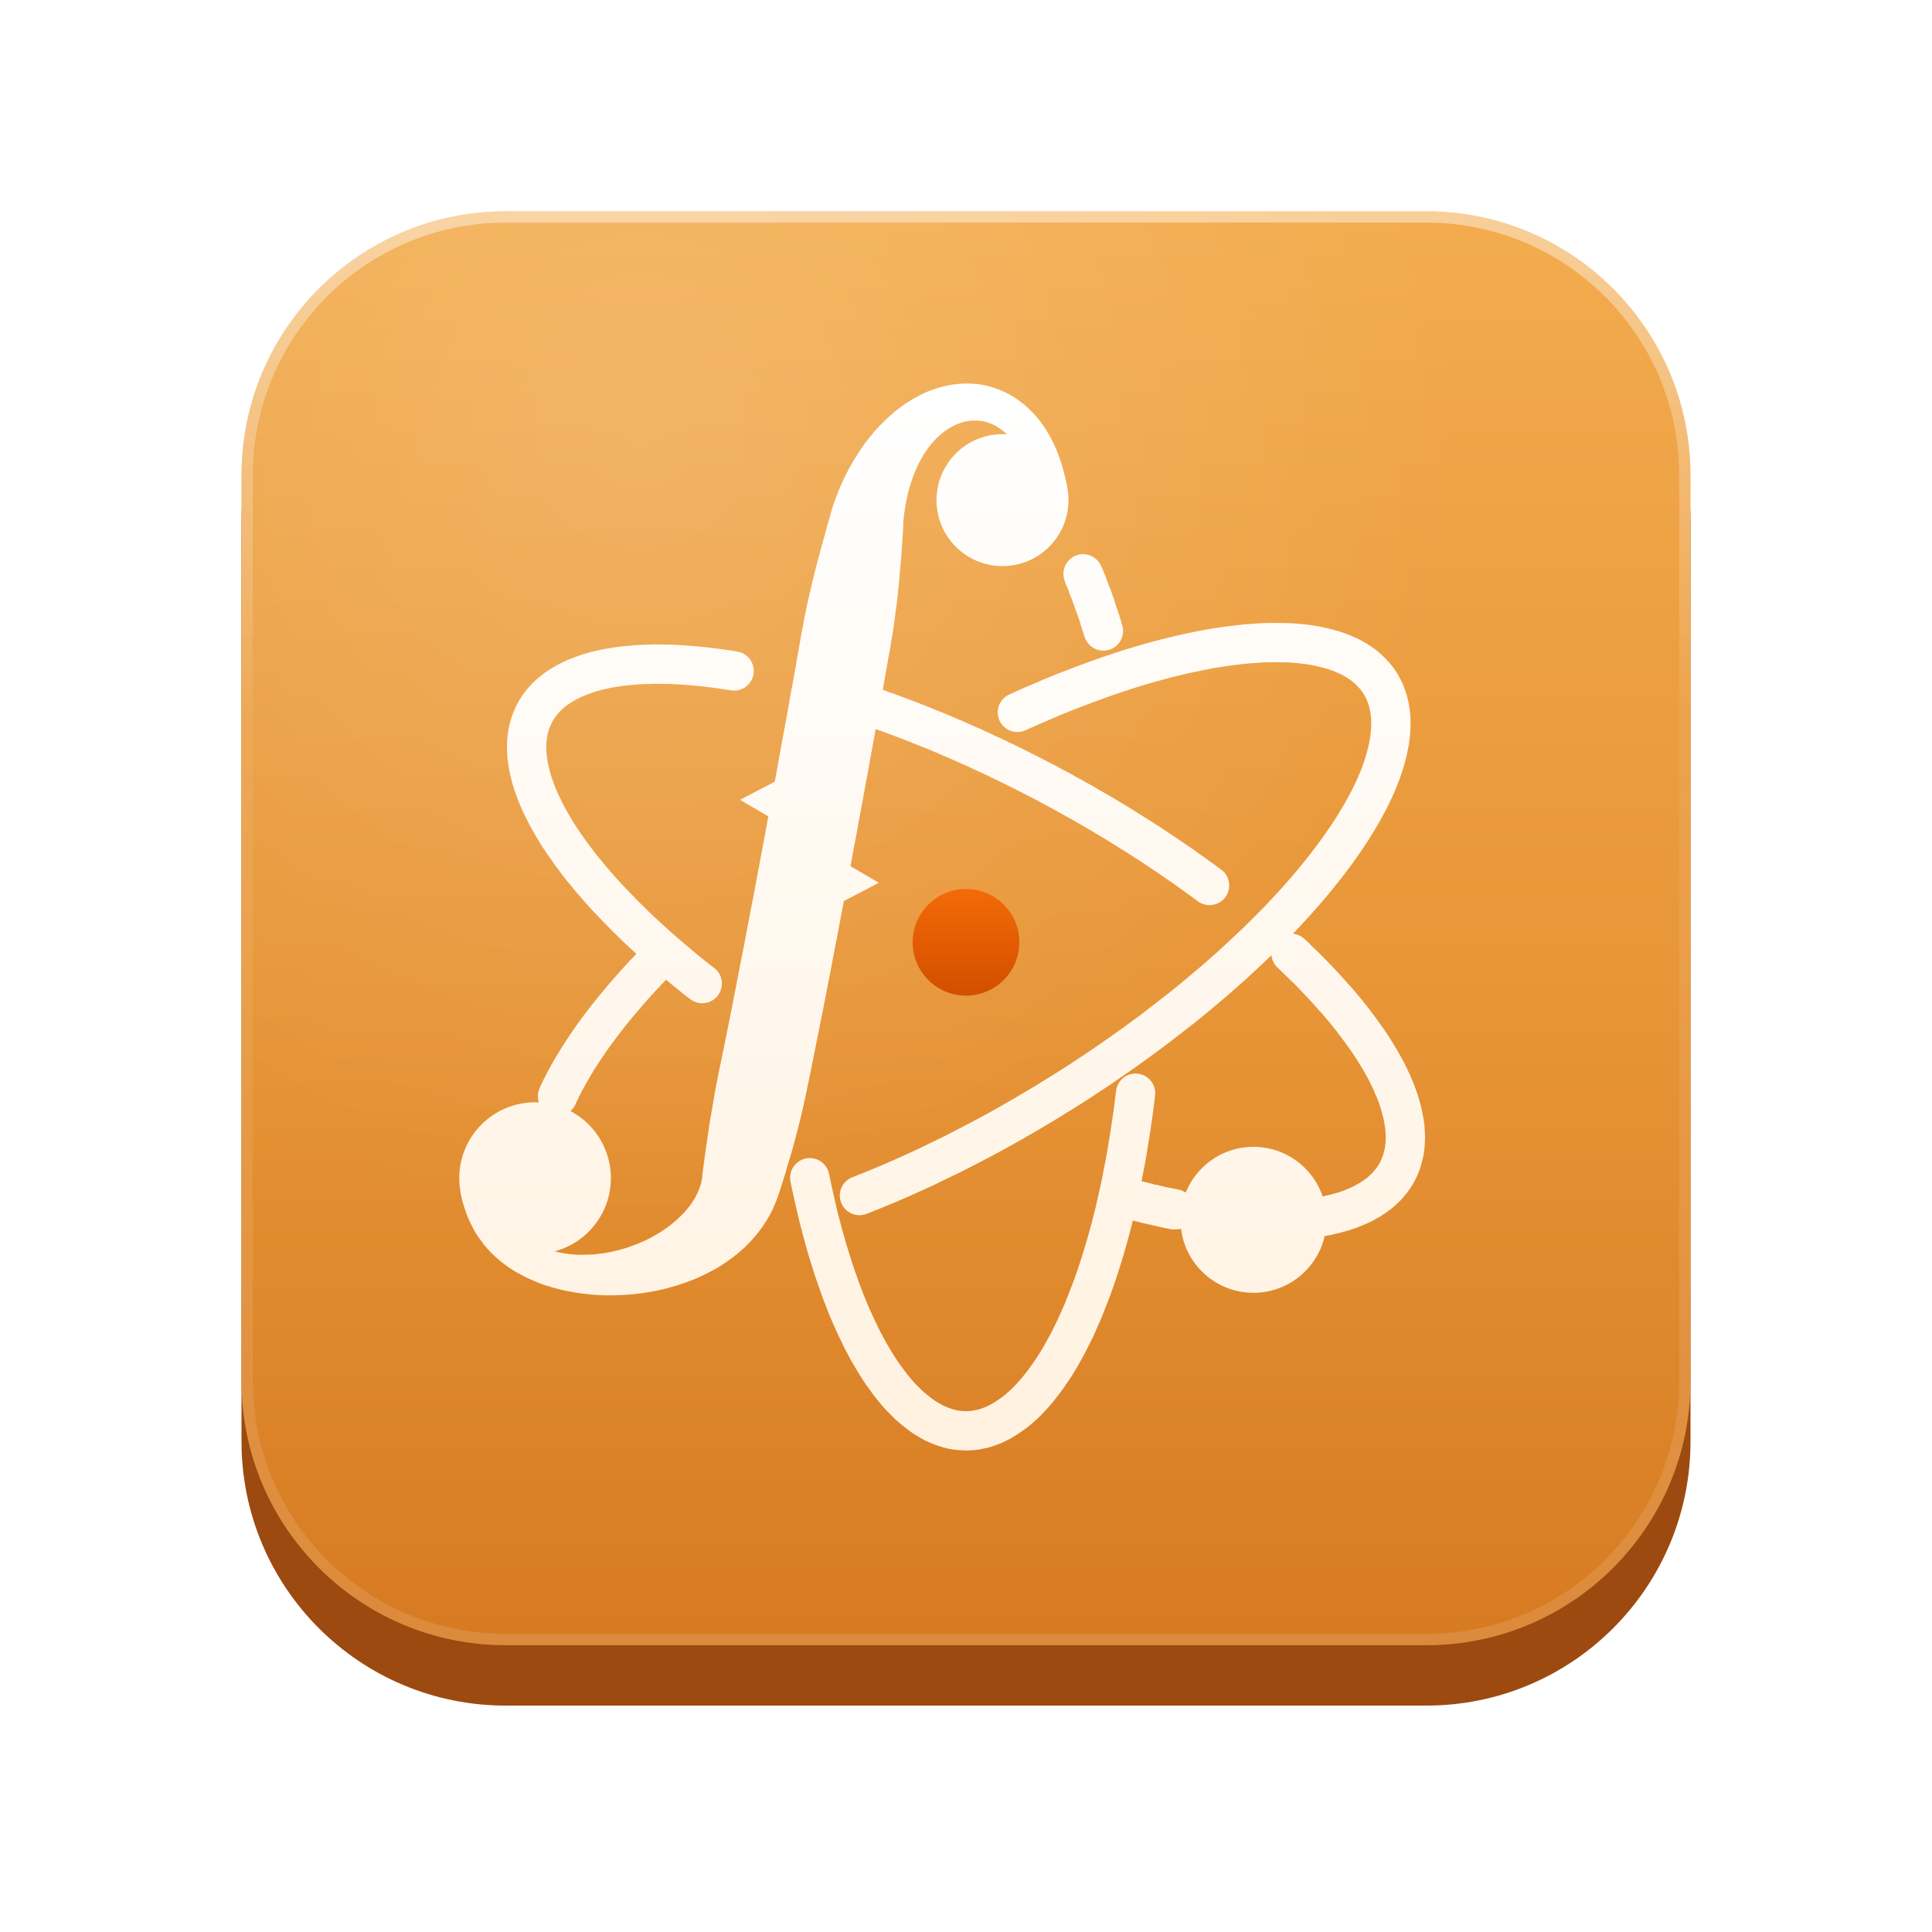
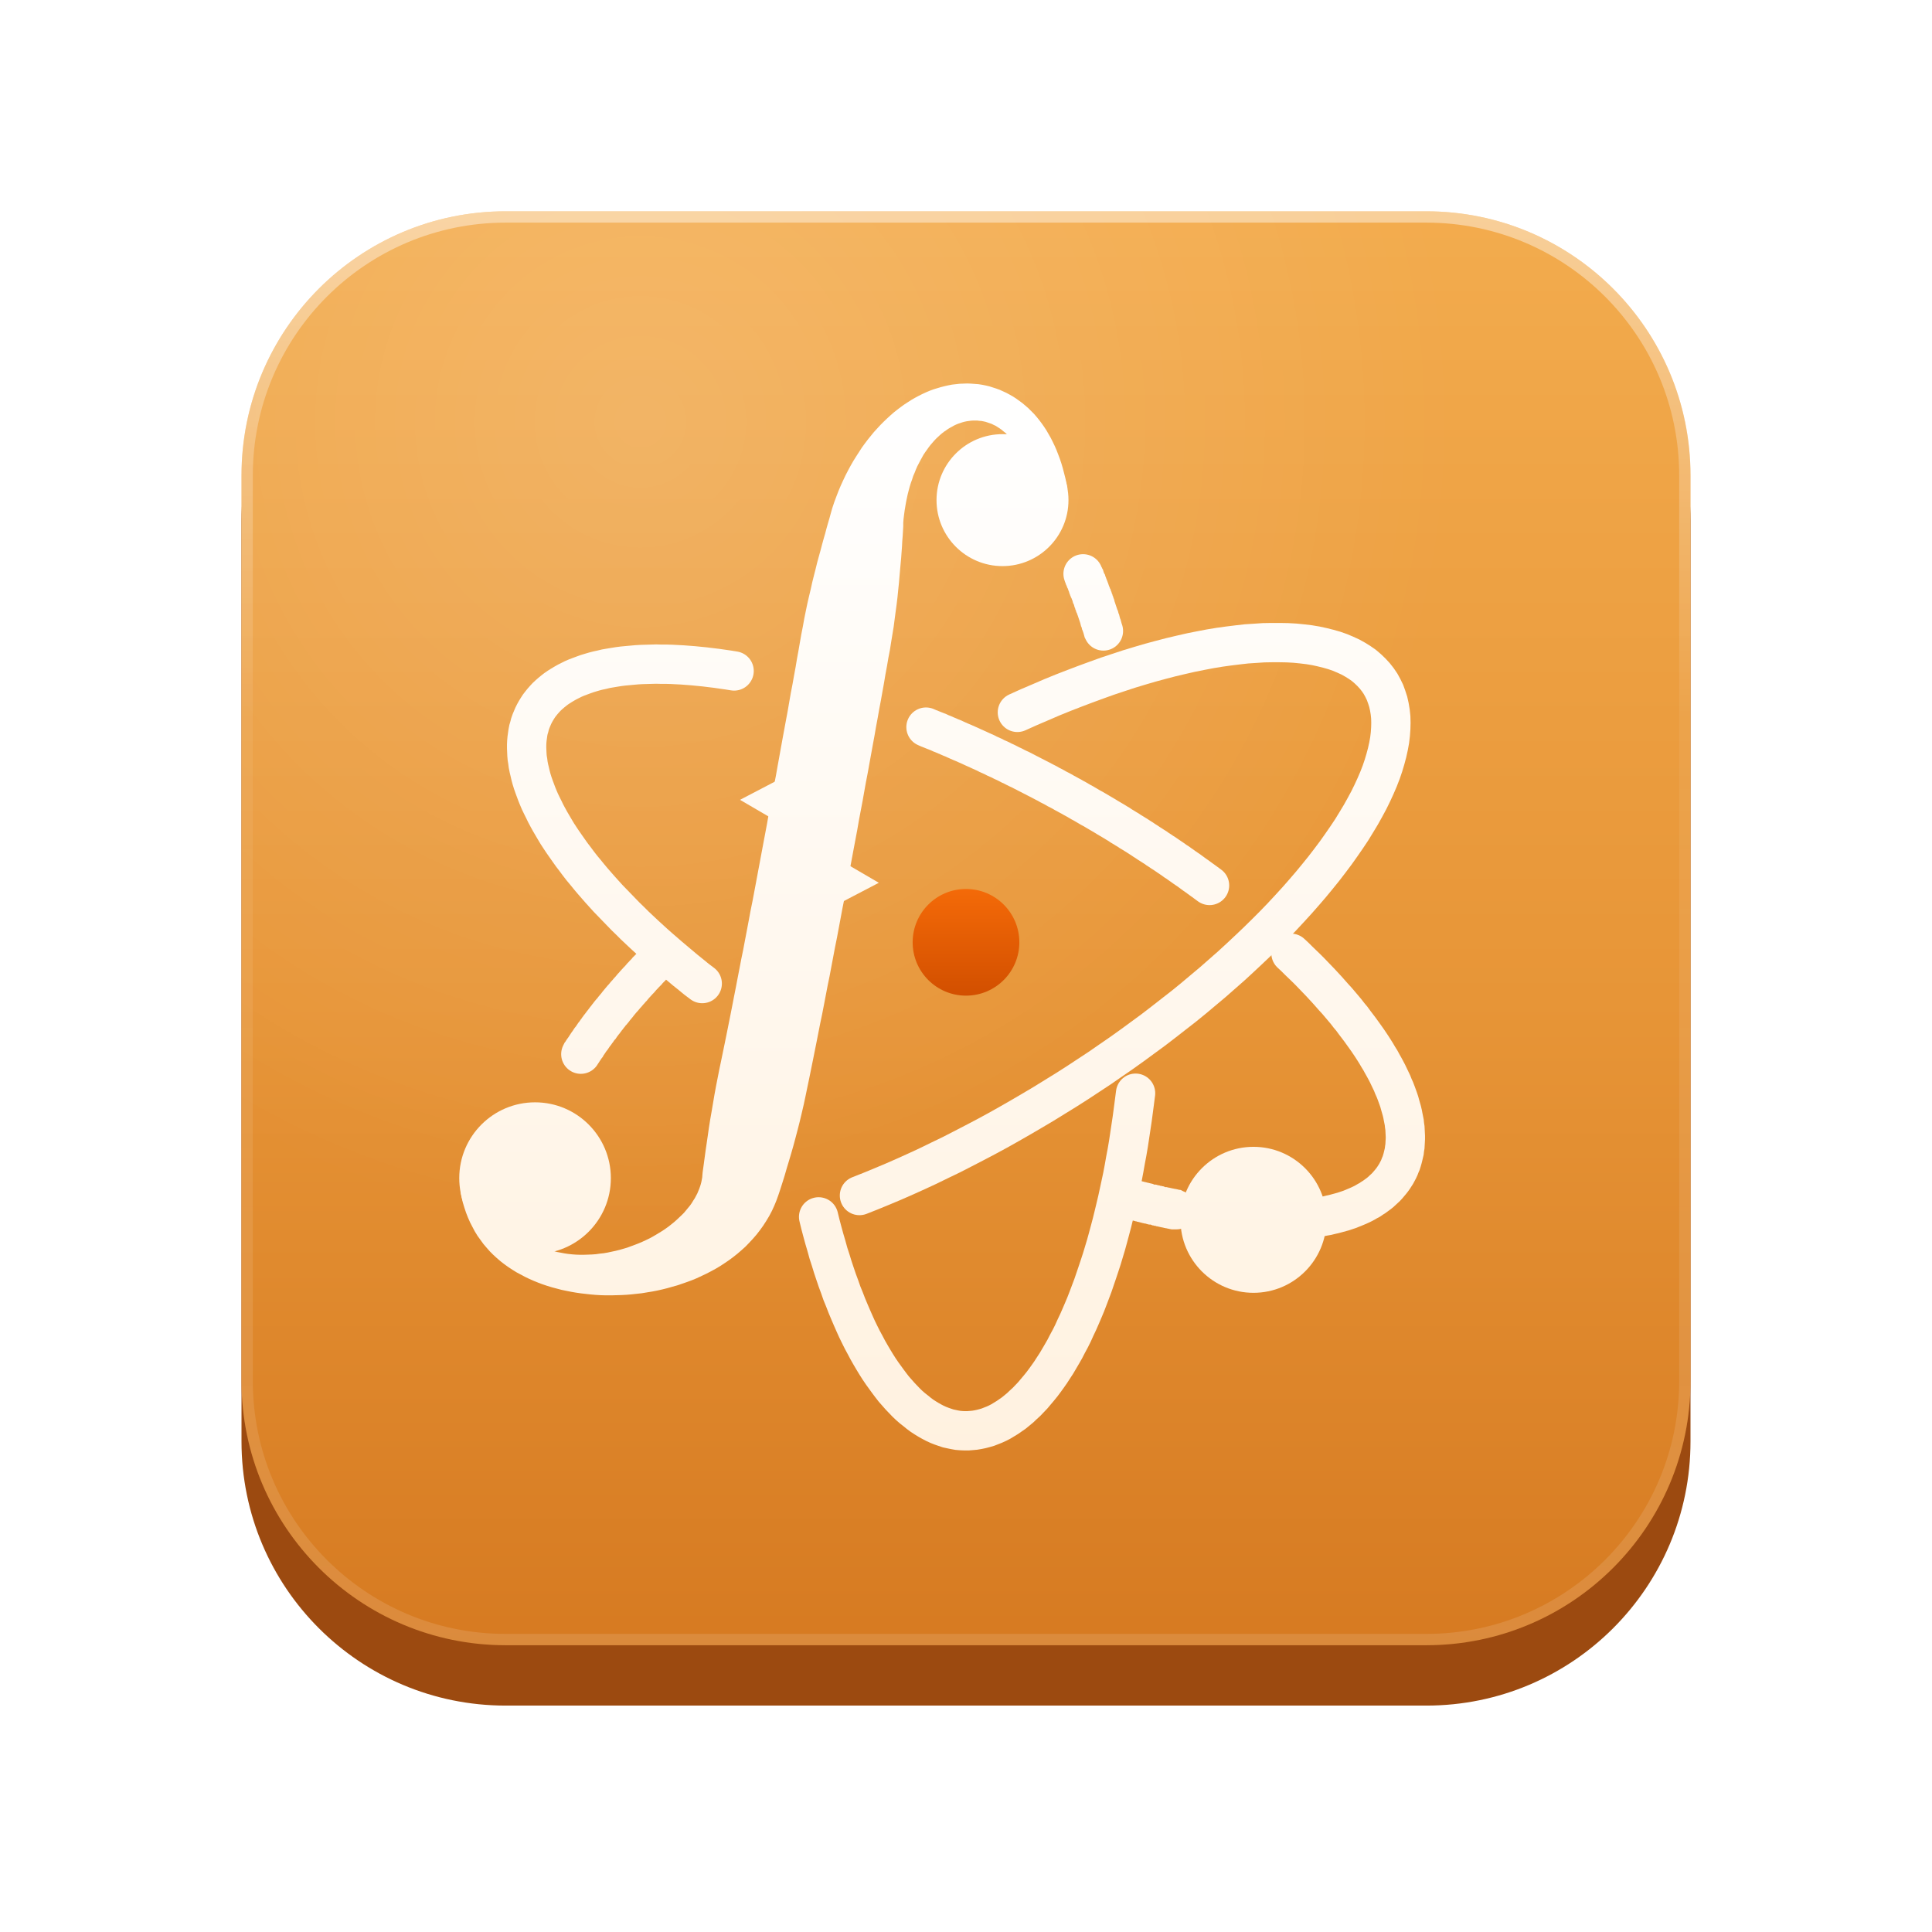
<svg xmlns="http://www.w3.org/2000/svg" width="1024" height="1024" viewBox="0 0 1024 1024">
  <defs>
    <linearGradient id="navy" x1="0" y1="0" x2="0" y2="1">
      <stop offset="0" stop-color="#33374f" />
      <stop offset="1" stop-color="#15161f" />
    </linearGradient>
    <linearGradient id="rim" x1="0" y1="0" x2="0" y2="1">
      <stop offset="0" stop-color="#fff" stop-opacity=".42" />
      <stop offset=".35" stop-color="#fff" stop-opacity=".06" />
      <stop offset="1" stop-color="#fff" stop-opacity=".12" />
    </linearGradient>
    <linearGradient id="assist" x1="0" y1="0" x2="1" y2="1">
      <stop offset="0" stop-color="#1f7cff" />
      <stop offset=".45" stop-color="#00a3bf" />
      <stop offset="1" stop-color="#6fd6ea" />
    </linearGradient>
    <linearGradient id="assistV" x1="0" y1="1" x2="0" y2="0">
      <stop offset="0" stop-color="#1f7cff" />
      <stop offset=".5" stop-color="#00a3bf" />
      <stop offset="1" stop-color="#9feaf9" />
    </linearGradient>
    <linearGradient id="paper" x1="0" y1="0" x2="0" y2="1">
      <stop offset="0" stop-color="#ffffff" />
      <stop offset="1" stop-color="#cfd7e6" />
    </linearGradient>
    <linearGradient id="orange" x1="0" y1="0" x2="0" y2="1">
      <stop offset="0" stop-color="#f3ac4e" />
      <stop offset=".55" stop-color="#e79537" />
      <stop offset="1" stop-color="#d67a21" />
    </linearGradient>
    <radialGradient id="sheen" cx=".32" cy=".22" r=".75">
      <stop offset="0" stop-color="#fff" stop-opacity=".16" />
      <stop offset=".6" stop-color="#fff" stop-opacity="0" />
    </radialGradient>
    <linearGradient id="ink" x1="0" y1="130" x2="0" y2="900" gradientUnits="userSpaceOnUse">
      <stop offset="0" stop-color="#ffffff" />
      <stop offset="1" stop-color="#fff1df" />
    </linearGradient>
    <linearGradient id="nucleus" x1="0" y1="0" x2="0" y2="1">
      <stop offset="0" stop-color="#f46a08" />
      <stop offset="1" stop-color="#d24f00" />
    </linearGradient>
    <radialGradient id="glow">
      <stop offset="0" stop-color="#9feaf9" stop-opacity=".55" />
      <stop offset="1" stop-color="#9feaf9" stop-opacity="0" />
    </radialGradient>
    <filter id="drop" x="-20%" y="-20%" width="140%" height="150%">
      <feDropShadow dx="0" dy="14" stdDeviation="14" flood-color="#000" flood-opacity=".32" />
    </filter>
    <filter id="soft" x="-20%" y="-20%" width="140%" height="150%">
      <feDropShadow dx="0" dy="10" stdDeviation="10" flood-color="#0b0c14" flood-opacity=".45" />
    </filter>
  </defs>
  <rect x="128" y="136" width="768" height="768" rx="140" fill="#9c4a10" />
  <rect x="128" y="112" width="768" height="760" rx="140" fill="url(#orange)" />
  <clipPath id="body">
    <rect x="128" y="112" width="768" height="760" rx="140" />
  </clipPath>
  <g clip-path="url(#body)">
    <g transform="translate(512 492) scale(.93) translate(-512 -512)">
      <rect width="1024" height="1024" fill="url(#sheen)" />
      <g transform="translate(512 512) scale(0.8) translate(-512 -512)">
        <path d="M324.1,551.4L320.0,548.3L316.1,545.1L312.1,541.9L308.3,538.7L304.5,535.5L300.7,532.3L297.0,529.1L293.3,525.9L289.7,522.7L286.2,519.5L282.7,516.3L279.3,513.1L275.9,509.9L272.7,506.7L269.4,503.5L266.3,500.3L263.2,497.1L260.1,493.9L257.1,490.8L254.2,487.6L251.4,484.5L248.6,481.3L245.9,478.2L243.3,475.1L240.7,471.9L238.2,468.9L235.8,465.8L233.5,462.7L231.2,459.7L229.0,456.6L226.9,453.6L224.8,450.6L222.8,447.6L220.9,444.7L219.1,441.7L217.4,438.8L215.7,435.9L214.1,433.0L212.6,430.2L211.2,427.3L209.8,424.5L208.5,421.8L207.3,419.0L206.2,416.3L205.2,413.6L204.2,410.9L203.3,408.3L202.5,405.7L201.8,403.1L201.2,400.5L200.6,398.0L200.1,395.5L199.8,393.1L199.4,390.7L199.2,388.3L199.1,385.9L199.0,383.6L199.0,381.3L199.1,379.1L199.3,376.9L199.6,374.7L199.9,372.6L200.3,370.5L200.9,368.5L201.4,366.5L202.1,364.5L202.9,362.6L203.7,360.7L204.6,358.9L205.6,357.1L206.7,355.3L207.8,353.6L209.1,351.9L210.4,350.3L211.8,348.7L213.2,347.2L214.8,345.7L216.4,344.3L218.1,342.9L219.9,341.5L221.8,340.2L223.7,339.0L225.7,337.8L227.8,336.6L230.0,335.5L232.2,334.4L234.5,333.4L236.9,332.5L239.3,331.6L241.8,330.7L244.4,329.9L247.1,329.1L249.8,328.4L252.6,327.8L255.5,327.1L258.4,326.6L261.4,326.1L264.5,325.6L267.6,325.2L270.8,324.9L274.1,324.6L277.4,324.3L280.8,324.1L284.2,324.0L287.7,323.9L291.3,323.8L294.9,323.9L298.6,323.9L302.3,324.0L306.1,324.2L310.0,324.4L313.9,324.7L317.8,325.0L321.8,325.4L325.9,325.8L329.9,326.3L334.1,326.8L338.3,327.4L342.5,328.0L346.8,328.7" fill="none" stroke="url(#ink)" stroke-width="28" stroke-linecap="round" />
-         <path d="M437.0,351.6L439.1,352.3L441.2,353.0L443.3,353.7L445.5,354.5L447.6,355.2L449.7,355.9L451.8,356.7L453.9,357.5L456.1,358.2L458.2,359.0L460.3,359.8L462.5,360.6L464.6,361.4L466.7,362.2L468.9,363.0L471.0,363.8L473.2,364.6L475.3,365.5L477.5,366.3L479.6,367.2L481.8,368.0L483.9,368.9L486.1,369.8L488.2,370.6L490.4,371.5L492.6,372.4L494.7,373.3L496.9,374.2L499.0,375.2L501.2,376.1L503.4,377.0L505.5,377.9L507.7,378.9L509.8,379.8L512.0,380.8L514.2,381.8L516.3,382.7L518.5,383.7L520.7,384.7L522.8,385.7L525.0,386.7L527.1,387.7L529.3,388.7L531.5,389.7L533.6,390.7L535.8,391.8L537.9,392.8L540.1,393.8L542.2,394.9L544.4,395.9L546.5,397.0L548.7,398.1L550.8,399.1L553.0,400.2L555.1,401.3L557.3,402.4L559.4,403.5L561.6,404.6L563.7,405.7L565.8,406.8L568.0,407.9L570.1,409.0L572.2,410.2L574.3,411.3L576.4,412.4L578.6,413.6L580.7,414.7L582.8,415.9L584.9,417.1L587.0,418.2L589.1,419.4L591.2,420.6L593.3,421.7L595.4,422.9L597.4,424.1L599.5,425.3L601.6,426.5L603.7,427.7L605.7,428.9L607.8,430.1L609.9,431.3L611.9,432.6L614.0,433.8L616.0,435.0L618.0,436.2L620.1,437.5L622.1,438.7L624.1,440.0L626.1,441.2L628.1,442.5L630.1,443.7L632.1,445.0L634.1,446.2L636.1,447.5L638.1,448.8L640.1,450.1L642.1,451.3L644.0,452.6L646.0,453.9L647.9,455.2L649.9,456.5L651.8,457.8L653.8,459.1L655.7,460.4L657.6,461.7L659.5,463.0L661.4,464.3L663.3,465.6L665.2,466.9L667.1,468.2L669.0,469.6L670.8,470.9L672.7,472.2L674.5,473.5L676.4,474.9L678.2,476.2L680.1,477.5L681.9,478.9L683.7,480.2L685.5,481.5" fill="none" stroke="url(#ink)" stroke-width="28" stroke-linecap="round" />
+         <path d="M483.5,368.7L485.3,369.5L487.1,370.2L488.8,370.9L490.6,371.6L492.4,372.3L494.1,373.1L495.9,373.8L497.7,374.6L499.4,375.3L501.2,376.1L503.0,376.8L504.7,377.6L506.5,378.4L508.3,379.2L510.0,379.9L511.8,380.7L513.6,381.5L515.4,382.3L517.1,383.1L518.9,383.9L520.7,384.7L522.4,385.5L524.2,386.3L526.0,387.1L527.7,388.0L529.5,388.8L531.3,389.6L533.0,390.5L534.8,391.3L536.6,392.1L538.3,393.0L540.1,393.8L541.9,394.7L543.6,395.6L545.4,396.4L547.1,397.3L548.9,398.2L550.7,399.0L552.4,399.9L554.2,400.8L555.9,401.7L557.7,402.6L559.4,403.5L561.2,404.4L562.9,405.3L564.7,406.2L566.4,407.1L568.1,408.0L569.9,408.9L571.6,409.9L573.4,410.8L575.1,411.7L576.8,412.7L578.6,413.6L580.3,414.5L582.0,415.5L583.7,416.4L585.5,417.4L587.2,418.3L588.9,419.3L590.6,420.2L592.3,421.2L594.0,422.2L595.7,423.1L597.4,424.1L599.1,425.1L600.8,426.1L602.5,427.0L604.2,428.0L605.9,429.0L607.6,430.0L609.3,431.0L611.0,432.0L612.6,433.0L614.3,434.0L616.0,435.0L617.7,436.0L619.3,437.0L621.0,438.0L622.6,439.1L624.3,440.1L625.9,441.1L627.6,442.1L629.2,443.2L630.9,444.2L632.5,445.2L634.1,446.2L635.8,447.3L637.4,448.3L639.0,449.4L640.6,450.4L642.2,451.5L643.8,452.5L645.5,453.6L647.1,454.6L648.6,455.7L650.2,456.7L651.8,457.8L653.4,458.8L655.0,459.9L656.6,461.0L658.1,462.0L659.7,463.1L661.2,464.2L662.8,465.2L664.3,466.3L665.9,467.4L667.4,468.5L669.0,469.6L670.5,470.6L672.0,471.7L673.5,472.8L675.0,473.9L676.6,475.0L678.1,476.1L679.6,477.2L681.0,478.2L682.5,479.3L684.0,480.4L685.5,481.5" fill="none" stroke="url(#ink)" stroke-width="28" stroke-linecap="round" />
        <path d="M743.5,529.8L746.3,532.4L749.0,535.1L751.7,537.7L754.4,540.3L757.0,542.9L759.6,545.6L762.1,548.2L764.6,550.8L767.0,553.4L769.4,556.0L771.7,558.6L774.0,561.2L776.3,563.7L778.5,566.3L780.7,568.9L782.8,571.4L784.8,574.0L786.9,576.5L788.8,579.1L790.7,581.6L792.6,584.1L794.4,586.6L796.2,589.1L797.9,591.5L799.6,594.0L801.2,596.4L802.8,598.9L804.3,601.3L805.7,603.7L807.2,606.1L808.5,608.5L809.8,610.8L811.1,613.2L812.3,615.5L813.4,617.8L814.5,620.1L815.6,622.4L816.5,624.7L817.5,626.9L818.4,629.2L819.2,631.4L820.0,633.6L820.7,635.7L821.3,637.9L821.9,640.0L822.5,642.1L823.0,644.2L823.4,646.3L823.8,648.3L824.2,650.3L824.4,652.3L824.7,654.3L824.8,656.2L824.9,658.2L825.0,660.1L825.0,661.9L824.9,663.8L824.8,665.6L824.7,667.4L824.4,669.2L824.2,671.0L823.8,672.7L823.4,674.4L823.0,676.0L822.5,677.7L822.0,679.3L821.3,680.9L820.7,682.5L820.0,684.0L819.2,685.5L818.4,687.0L817.5,688.4L816.6,689.8L815.6,691.2L814.5,692.6L813.4,693.9L812.3,695.2L811.1,696.5L809.8,697.7L808.5,698.9L807.2,700.1L805.8,701.2L804.3,702.3L802.8,703.4L801.2,704.4L799.6,705.5L797.9,706.4L796.2,707.4L794.5,708.3L792.6,709.2L790.8,710.0L788.9,710.8L786.9,711.6L784.9,712.4L782.8,713.1L780.7,713.8L778.5,714.4L776.3,715.0L774.1,715.6L771.8,716.1L769.4,716.7L767.1,717.1L764.6,717.6L762.1,718.0L759.6,718.4L757.0,718.7L754.4,719.0L751.8,719.3L749.1,719.5L746.3,719.7L743.6,719.9L740.7,720.0L737.9,720.1L735.0,720.1L732.0,720.2L729.1,720.1L726.0,720.1L723.0,720.0L719.9,719.9L716.8,719.7" fill="none" stroke="url(#ink)" stroke-width="28" stroke-linecap="round" />
        <path d="M661.9,712.5L661.7,712.5L661.5,712.4L661.2,712.4L661.0,712.4L660.8,712.3L660.5,712.3L660.3,712.2L660.1,712.2L659.8,712.1L659.6,712.1L659.4,712.0L659.1,712.0L658.9,711.9L658.7,711.9L658.5,711.8L658.2,711.8L658.0,711.7L657.8,711.7L657.5,711.7L657.3,711.6L657.1,711.6L656.8,711.5L656.6,711.5L656.4,711.4L656.1,711.4L655.9,711.3L655.7,711.3L655.4,711.2L655.2,711.2L655.0,711.1L654.7,711.1L654.5,711.0L654.3,711.0L654.0,710.9L653.8,710.9L653.6,710.8L653.3,710.8L653.1,710.7L652.9,710.7L652.6,710.6L652.4,710.6L652.2,710.5L651.9,710.5L651.7,710.4L651.5,710.4L651.2,710.3L651.0,710.3L650.8,710.2L650.5,710.1L650.3,710.1L650.0,710.0L649.8,710.0L649.6,709.9L649.3,709.9L649.1,709.8L648.9,709.8L648.6,709.7L648.4,709.7L648.2,709.6L647.9,709.6L647.7,709.5L647.5,709.5L647.2,709.4L647.0,709.4L646.7,709.3L646.5,709.2L646.3,709.2L646.0,709.1L645.8,709.1L645.6,709.0L645.3,709.0L645.1,708.9L644.8,708.9L644.6,708.8L644.4,708.7L644.1,708.7L643.9,708.6L643.7,708.6L643.4,708.5L643.2,708.5L642.9,708.4L642.7,708.4L642.5,708.3L642.2,708.2L642.0,708.2L641.8,708.1L641.5,708.1L641.3,708.0L641.0,708.0L640.8,707.9L640.6,707.8L640.3,707.8L640.1,707.7L639.8,707.7L639.6,707.6L639.4,707.6L639.1,707.5L638.9,707.4L638.6,707.4L638.4,707.3L638.2,707.3L637.9,707.2L637.7,707.1L637.4,707.1L637.2,707.0L637.0,707.0L636.7,706.9L636.5,706.8L636.2,706.8L636.0,706.7L635.8,706.7L635.5,706.6L635.3,706.5L635.0,706.5L634.8,706.4L634.6,706.4L634.3,706.3L634.1,706.2L633.8,706.2L633.6,706.1" fill="none" stroke="url(#ink)" stroke-width="28" stroke-linecap="round" />
        <path d="M548.6,358.2L556.8,354.5L565.0,351.0L573.1,347.5L581.2,344.2L589.2,341.1L597.1,338.1L605.0,335.2L612.8,332.4L620.6,329.8L628.2,327.3L635.8,325.0L643.3,322.8L650.7,320.8L658.0,318.9L665.2,317.2L672.2,315.6L679.2,314.2L686.0,312.9L692.7,311.8L699.2,310.9L705.7,310.1L711.9,309.4L718.1,309.0L724.0,308.6L729.8,308.5L735.5,308.5L741.0,308.6L746.3,308.9L751.4,309.4L756.4,310.0L761.2,310.8L765.8,311.8L770.2,312.9L774.4,314.1L778.4,315.5L782.2,317.1L785.9,318.8L789.3,320.7L792.5,322.7L795.5,324.8L798.3,327.2L800.8,329.6L803.2,332.2L805.4,335.0L807.3,337.8L809.0,340.9L810.5,344.0L811.7,347.3L812.8,350.7L813.6,354.3L814.2,357.9L814.6,361.7L814.7,365.6L814.6,369.6L814.3,373.8L813.8,378.0L813.0,382.4L812.0,386.9L810.8,391.4L809.4,396.1L807.8,400.8L805.9,405.7L803.8,410.6L801.5,415.6L799.0,420.7L796.2,425.9L793.3,431.1L790.1,436.4L786.8,441.8L783.2,447.2L779.4,452.7L775.5,458.2L771.3,463.8L767.0,469.4L762.4,475.1L757.7,480.8L752.8,486.5L747.7,492.3L742.4,498.1L737.0,503.9L731.4,509.7L725.6,515.5L719.7,521.3L713.6,527.1L707.3,533.0L701.0,538.8L694.4,544.6L687.8,550.4L681.0,556.1L674.1,561.9L667.1,567.6L659.9,573.2L652.6,578.9L645.3,584.5L637.8,590.0L630.3,595.5L622.6,601.0L614.9,606.3L607.1,611.7L599.2,616.9L591.3,622.1L583.3,627.2L575.2,632.2L567.1,637.2L559.0,642.0L550.8,646.8L542.6,651.5L534.4,656.1L526.1,660.6L517.9,664.9L509.6,669.2L501.4,673.4L493.1,677.4L484.9,681.4L476.7,685.2L468.5,688.9L460.3,692.5L452.2,695.9L444.2,699.2L436.1,702.4" fill="none" stroke="url(#ink)" stroke-width="28" stroke-linecap="round" />
-         <path d="M221.0,631.7L221.3,630.9L221.7,630.2L222.0,629.4L222.4,628.6L222.8,627.9L223.1,627.1L223.5,626.3L223.9,625.5L224.3,624.7L224.7,623.9L225.1,623.2L225.5,622.4L225.9,621.6L226.3,620.8L226.8,620.0L227.2,619.2L227.6,618.4L228.1,617.6L228.5,616.8L228.9,616.0L229.4,615.2L229.9,614.4L230.3,613.6L230.8,612.8L231.3,612.0L231.7,611.2L232.2,610.3L232.7,609.5L233.2,608.7L233.7,607.9L234.2,607.1L234.7,606.2L235.2,605.4L235.7,604.6L236.2,603.8L236.8,602.9L237.3,602.1L237.8,601.3L238.4,600.5L238.9,599.6L239.5,598.8L240.0,598.0L240.6,597.1L241.1,596.3L241.7,595.4L242.3,594.6L242.9,593.8L243.4,592.9L244.0,592.1L244.6,591.2L245.2,590.4L245.8,589.5L246.4,588.7L247.0,587.8L247.7,587.0L248.3,586.1L248.9,585.3L249.5,584.4L250.2,583.6L250.8,582.7L251.4,581.8L252.1,581.0L252.7,580.1L253.4,579.3L254.1,578.4L254.7,577.5L255.4,576.7L256.1,575.8L256.7,574.9L257.4,574.1L258.1,573.2L258.8,572.3L259.5,571.5L260.2,570.6L260.9,569.7L261.6,568.9L262.3,568.0L263.1,567.1L263.8,566.2L264.5,565.4L265.2,564.5L266.0,563.6L266.7,562.7L267.5,561.8L268.2,561.0L269.0,560.1L269.7,559.2L270.5,558.3L271.3,557.4L272.0,556.6L272.8,555.7L273.6,554.8L274.4,553.9L275.2,553.0L275.9,552.1L276.7,551.3L277.5,550.4L278.3,549.5L279.2,548.6L280.0,547.7L280.8,546.8L281.6,545.9L282.4,545.0L283.3,544.2L284.1,543.3L284.9,542.4L285.8,541.5L286.6,540.6L287.5,539.7L288.3,538.8L289.2,537.9L290.0,537.0L290.9,536.1L291.8,535.2L292.6,534.3L293.5,533.5L294.4,532.6L295.3,531.7L296.2,530.8L297.0,529.9" fill="none" stroke="url(#ink)" stroke-width="28" stroke-linecap="round" />
-         <path d="M632.8,629.5L632.0,635.9L631.2,642.3L630.3,648.6L629.4,654.8L628.4,661.0L627.4,667.2L626.4,673.3L625.3,679.3L624.1,685.3L623.0,691.2L621.8,697.1L620.5,702.9L619.2,708.6L617.9,714.3L616.5,719.9L615.1,725.4L613.6,730.8L612.1,736.2L610.6,741.4L609.0,746.6L607.4,751.7L605.8,756.7L604.1,761.7L602.4,766.5L600.6,771.3L598.8,775.9L597.0,780.5L595.2,785.0L593.3,789.3L591.4,793.6L589.5,797.8L587.5,801.8L585.5,805.8L583.5,809.6L581.4,813.4L579.4,817.0L577.3,820.5L575.2,823.9L573.0,827.2L570.8,830.4L568.6,833.5L566.4,836.4L564.2,839.2L561.9,842.0L559.7,844.5L557.4,847.0L555.1,849.4L552.8,851.6L550.4,853.7L548.1,855.7L545.7,857.5L543.3,859.2L540.9,860.8L538.5,862.3L536.1,863.7L533.7,864.9L531.3,866.0L528.8,866.9L526.4,867.8L524.0,868.5L521.5,869.0L519.0,869.5L516.6,869.8L514.1,870.0L511.7,870.0L509.2,869.9L506.7,869.7L504.3,869.4L501.8,868.9L499.4,868.3L496.9,867.5L494.5,866.7L492.1,865.7L489.6,864.6L487.2,863.3L484.8,861.9L482.4,860.4L480.0,858.8L477.7,857.0L475.3,855.1L472.9,853.1L470.6,851.0L468.3,848.7L466.0,846.4L463.7,843.9L461.4,841.2L459.2,838.5L457.0,835.6L454.8,832.6L452.6,829.6L450.4,826.3L448.3,823.0L446.2,819.6L444.1,816.0L442.0,812.4L440.0,808.6L437.9,804.7L436.0,800.7L434.0,796.6L432.1,792.4L430.2,788.2L428.3,783.8L426.5,779.3L424.7,774.7L422.9,770.0L421.2,765.2L419.5,760.4L417.8,755.4L416.2,750.4L414.6,745.2L413.0,740.0L411.5,734.7L410.0,729.3L408.6,723.9L407.1,718.4L405.8,712.8L404.5,707.1L403.2,701.3L401.9,695.5L400.7,689.7" fill="none" stroke="url(#ink)" stroke-width="28" stroke-linecap="round" />
+         <path d="M237.6,601.7L237.9,601.1L238.3,600.6L238.7,600.0L239.0,599.4L239.4,598.8L239.8,598.3L240.2,597.7L240.6,597.1L241.0,596.5L241.4,596.0L241.7,595.4L242.1,594.8L242.5,594.2L242.9,593.7L243.3,593.1L243.7,592.5L244.1,591.9L244.5,591.3L245.0,590.7L245.4,590.2L245.8,589.6L246.2,589.0L246.6,588.4L247.0,587.8L247.5,587.2L247.9,586.7L248.3,586.1L248.7,585.5L249.2,584.9L249.6,584.3L250.0,583.7L250.5,583.1L250.9,582.5L251.4,582.0L251.8,581.4L252.2,580.8L252.7,580.2L253.1,579.6L253.6,579.0L254.1,578.4L254.5,577.8L255.0,577.2L255.4,576.6L255.9,576.0L256.4,575.4L256.8,574.8L257.3,574.2L257.8,573.6L258.2,573.0L258.7,572.4L259.2,571.8L259.7,571.3L260.2,570.7L260.7,570.1L261.1,569.5L261.6,568.9L262.1,568.3L262.6,567.7L263.1,567.1L263.6,566.5L264.1,565.8L264.6,565.2L265.1,564.6L265.6,564.0L266.1,563.4L266.6,562.8L267.1,562.2L267.7,561.6L268.2,561.0L268.7,560.4L269.2,559.8L269.7,559.2L270.3,558.6L270.8,558.0L271.3,557.4L271.8,556.8L272.4,556.2L272.9,555.6L273.4,555.0L274.0,554.4L274.5,553.7L275.1,553.1L275.6,552.5L276.1,551.9L276.7,551.3L277.2,550.7L277.8,550.1L278.3,549.5L278.9,548.9L279.5,548.3L280.0,547.7L280.6,547.0L281.1,546.4L281.7,545.8L282.3,545.2L282.8,544.6L283.4,544.0L284.0,543.4L284.6,542.8L285.1,542.1L285.7,541.5L286.3,540.9L286.9,540.3L287.5,539.7L288.0,539.1L288.6,538.5L289.2,537.9L289.8,537.2L290.4,536.6L291.0,536.0L291.6,535.4L292.2,534.8L292.8,534.2L293.4,533.6L294.0,532.9L294.6,532.3L295.2,531.7L295.8,531.1L296.4,530.5L297.0,529.9" fill="none" stroke="url(#ink)" stroke-width="28" stroke-linecap="round" />
+         <path d="M632.8,629.5L632.0,635.7L631.2,641.8L630.4,647.8L629.5,653.8L628.6,659.8L627.7,665.7L626.7,671.6L625.6,677.4L624.6,683.1L623.5,688.9L622.3,694.5L621.1,700.1L619.9,705.6L618.6,711.1L617.3,716.5L616.0,721.8L614.6,727.1L613.2,732.3L611.8,737.4L610.3,742.4L608.8,747.4L607.2,752.3L605.6,757.1L604.0,761.8L602.4,766.5L600.7,771.0L599.0,775.5L597.3,779.9L595.5,784.2L593.7,788.4L591.9,792.5L590.0,796.5L588.2,800.5L586.3,804.3L584.3,808.0L582.4,811.7L580.4,815.2L578.4,818.6L576.4,822.0L574.3,825.2L572.3,828.3L570.2,831.3L568.1,834.2L566.0,837.0L563.8,839.7L561.6,842.3L559.5,844.8L557.3,847.1L555.1,849.4L552.8,851.5L550.6,853.6L548.3,855.5L546.1,857.3L543.8,858.9L541.5,860.5L539.2,861.9L536.9,863.3L534.6,864.5L532.2,865.6L529.9,866.5L527.6,867.4L525.2,868.1L522.9,868.7L520.5,869.2L518.1,869.6L515.8,869.8L513.4,870.0L511.1,870.0L508.7,869.9L506.3,869.7L504.0,869.3L501.6,868.8L499.3,868.3L496.9,867.5L494.6,866.7L492.3,865.8L489.9,864.7L487.6,863.5L485.3,862.2L483.0,860.8L480.7,859.3L478.4,857.6L476.2,855.8L473.9,854.0L471.6,852.0L469.4,849.9L467.2,847.6L465.0,845.3L462.8,842.8L460.6,840.3L458.5,837.6L456.4,834.8L454.3,831.9L452.2,829.0L450.1,825.9L448.0,822.6L446.0,819.3L444.0,815.9L442.0,812.4L440.1,808.8L438.1,805.1L436.2,801.3L434.3,797.4L432.5,793.4L430.7,789.3L428.9,785.1L427.1,780.8L425.4,776.4L423.6,772.0L422.0,767.4L420.3,762.8L418.7,758.1L417.1,753.3L415.6,748.4L414.0,743.5L412.6,738.4L411.1,733.3L409.7,728.2L408.3,722.9L407.0,717.6" fill="none" stroke="url(#ink)" stroke-width="28" stroke-linecap="round" />
        <path d="M595.4,259.5L595.5,259.8L595.6,260.1L595.8,260.5L595.9,260.8L596.0,261.1L596.2,261.4L596.3,261.7L596.4,262.0L596.6,262.3L596.7,262.7L596.8,263.0L596.9,263.3L597.1,263.6L597.2,263.9L597.3,264.2L597.5,264.6L597.6,264.9L597.7,265.2L597.8,265.5L598.0,265.8L598.1,266.2L598.2,266.5L598.3,266.8L598.5,267.1L598.6,267.4L598.7,267.8L598.9,268.1L599.0,268.4L599.1,268.7L599.2,269.1L599.4,269.4L599.5,269.7L599.6,270.0L599.7,270.4L599.9,270.7L600.0,271.0L600.1,271.4L600.2,271.7L600.4,272.0L600.5,272.3L600.6,272.7L600.7,273.0L600.8,273.3L601.0,273.7L601.1,274.0L601.2,274.3L601.3,274.7L601.5,275.0L601.6,275.3L601.7,275.7L601.8,276.0L602.0,276.3L602.1,276.7L602.2,277.0L602.3,277.3L602.4,277.7L602.6,278.0L602.7,278.4L602.8,278.7L602.9,279.0L603.0,279.4L603.2,279.7L603.3,280.1L603.4,280.4L603.5,280.7L603.6,281.1L603.8,281.4L603.9,281.8L604.0,282.1L604.1,282.5L604.2,282.8L604.4,283.1L604.5,283.5L604.6,283.8L604.7,284.2L604.8,284.5L605.0,284.9L605.1,285.2L605.2,285.6L605.3,285.9L605.4,286.3L605.5,286.6L605.7,287.0L605.8,287.3L605.9,287.7L606.0,288.0L606.1,288.4L606.2,288.7L606.4,289.1L606.5,289.4L606.6,289.8L606.7,290.1L606.8,290.5L606.9,290.8L607.0,291.2L607.2,291.5L607.3,291.9L607.4,292.2L607.5,292.6L607.6,293.0L607.7,293.3L607.8,293.7L608.0,294.0L608.1,294.4L608.2,294.7L608.3,295.1L608.4,295.5L608.5,295.8L608.6,296.2L608.7,296.5L608.9,296.9L609.0,297.3L609.1,297.6L609.2,298.0L609.3,298.4L609.4,298.7L609.5,299.1L609.6,299.4L609.7,299.8L609.9,300.2" fill="none" stroke="url(#ink)" stroke-width="28" stroke-linecap="round" />
        <circle cx="716.8" cy="719.7" r="52" fill="url(#ink)" />
        <circle cx="512" cy="522" r="38" fill="url(#nucleus)" />
        <path d="M584.3,198.7L583.6,195.1L582.8,191.4L581.9,187.9L581.0,184.4L580.0,181.0L578.9,177.7L577.7,174.5L576.5,171.4L575.2,168.4L573.8,165.5L572.4,162.7L570.8,159.9L569.3,157.3L567.6,154.7L565.9,152.3L564.1,149.9L562.3,147.7L560.4,145.5L558.4,143.5L556.4,141.5L554.3,139.7L552.2,137.9L550.0,136.3L547.8,134.7L545.5,133.2L543.2,131.9L540.8,130.6L538.4,129.5L536.0,128.4L533.5,127.5L531.0,126.7L528.5,125.9L525.9,125.3L523.4,124.8L520.8,124.4L518.1,124.2L515.5,124.0L512.8,123.9L510.2,124.0L507.5,124.1L504.8,124.4L502.1,124.7L499.5,125.2L496.8,125.8L494.1,126.5L491.4,127.3L488.8,128.1L486.1,129.1L483.5,130.2L480.9,131.4L478.3,132.7L475.7,134.1L473.1,135.6L470.6,137.2L468.0,138.9L465.5,140.7L463.0,142.6L460.6,144.5L458.2,146.6L455.8,148.8L453.4,151.1L451.1,153.4L448.8,155.9L446.5,158.4L444.3,161.1L442.1,163.8L439.9,166.7L437.8,169.6L435.8,172.7L433.8,175.8L431.8,179.0L429.9,182.3L428.0,185.8L426.2,189.3L424.5,192.9L422.8,196.6L421.2,200.4L419.7,204.3L418.2,208.3L416.7,212.8L415.6,216.7L414.7,220.0L413.7,223.4L412.7,226.9L411.7,230.7L410.6,234.5L409.5,238.5L408.4,242.7L407.2,247.0L406.0,251.4L404.9,255.9L403.7,260.6L402.5,265.4L401.4,270.4L400.2,275.4L399.0,280.6L397.9,285.9L396.8,291.3L395.8,296.9L394.7,302.5L393.7,308.2L392.7,314.0L391.6,320.0L390.6,326.0L389.5,332.0L388.4,338.2L387.2,344.4L386.1,350.7L385.0,357.1L383.8,363.5L382.6,370.0L381.4,376.5L380.2,383.1L379.0,389.8L377.8,396.4L376.6,403.2L375.3,409.9L374.1,416.7L372.8,423.6L371.5,430.4L370.3,437.3L369.0,444.2L367.7,451.1L366.4,458.0L365.1,465.0L363.8,471.9L362.5,478.9L361.2,485.8L359.9,492.7L358.5,499.6L357.2,506.6L355.9,513.5L354.6,520.3L353.3,527.2L351.9,534.0L350.6,540.8L349.3,547.5L348.0,554.3L346.7,560.9L345.4,567.6L344.1,574.2L342.8,580.7L341.5,587.2L340.2,593.6L338.9,599.9L337.6,606.2L336.3,612.4L335.1,618.5L333.9,624.6L332.8,630.6L331.8,636.5L330.8,642.4L329.8,648.1L328.9,653.8L328.1,659.4L327.3,664.9L326.5,670.3L325.8,675.5L325.1,680.7L324.4,685.7L324.2,687.8L324.1,689.4L323.8,691.0L323.5,692.6L323.1,694.2L322.6,695.8L322.0,697.5L321.3,699.2L320.6,700.9L319.7,702.6L318.8,704.3L317.7,706.0L316.6,707.8L315.4,709.5L314.0,711.2L312.6,712.9L311.1,714.7L309.4,716.4L307.7,718.0L305.9,719.7L304.1,721.3L302.1,722.9L300.1,724.5L298.0,726.0L295.8,727.5L293.5,728.9L291.2,730.3L288.8,731.7L286.4,733.0L283.9,734.2L281.3,735.4L278.7,736.5L276.1,737.5L273.4,738.5L270.7,739.5L268.0,740.3L265.2,741.1L262.4,741.8L259.6,742.4L256.8,743.0L253.9,743.5L251.1,743.8L248.2,744.2L245.4,744.4L242.6,744.5L239.7,744.6L236.9,744.6L234.1,744.5L231.4,744.3L228.6,744.0L225.9,743.6L223.3,743.1L220.6,742.6L218.1,741.9L215.5,741.2L213.1,740.4L210.6,739.4L208.3,738.4L206.0,737.4L203.8,736.2L201.6,734.9L199.5,733.6L197.5,732.1L195.6,730.6L193.7,729.1L191.9,727.4L190.2,725.7L188.6,723.9L187.0,722.0L185.6,720.0L184.2,718.0L182.8,715.9L181.6,713.6L180.5,711.3L179.4,708.9L178.4,706.4L177.5,703.8L176.7,701.0L176.0,698.2L175.4,695.0L151.9,699.6L152.6,703.3L153.5,707.2L154.6,710.9L155.8,714.5L157.2,718.1L158.7,721.5L160.4,724.8L162.1,728.0L164.0,731.1L166.1,734.0L168.2,736.9L170.5,739.6L172.8,742.2L175.3,744.7L177.8,747.0L180.5,749.3L183.2,751.4L186.0,753.4L188.9,755.3L191.8,757.1L194.8,758.7L197.8,760.3L200.9,761.8L204.1,763.2L207.3,764.5L210.5,765.7L213.8,766.8L217.1,767.8L220.5,768.7L223.9,769.6L227.3,770.3L230.8,771.0L234.3,771.6L237.8,772.1L241.3,772.5L244.9,772.9L248.4,773.2L252.0,773.4L255.6,773.5L259.3,773.5L262.9,773.4L266.5,773.3L270.2,773.1L273.8,772.8L277.4,772.4L281.1,772.0L284.7,771.4L288.4,770.8L292.0,770.1L295.6,769.3L299.2,768.4L302.7,767.4L306.3,766.4L309.8,765.2L313.3,764.0L316.8,762.7L320.2,761.3L323.6,759.7L327.0,758.1L330.3,756.4L333.6,754.6L336.8,752.7L340.0,750.6L343.1,748.5L346.2,746.2L349.1,743.9L352.0,741.4L354.9,738.8L357.6,736.0L360.2,733.2L362.8,730.2L365.2,727.1L367.5,723.9L369.7,720.5L371.8,717.0L373.7,713.4L375.4,709.7L377.0,705.8L378.4,701.9L379.6,698.3L381.2,693.3L382.8,688.2L384.3,683.0L385.9,677.7L387.5,672.3L389.1,666.7L390.6,661.1L392.1,655.4L393.6,649.5L395.0,643.6L396.4,637.6L397.7,631.5L399.0,625.2L400.3,619.0L401.6,612.6L402.9,606.2L404.2,599.7L405.5,593.2L406.8,586.6L408.1,580.0L409.5,573.3L410.8,566.6L412.1,559.8L413.4,553.0L414.8,546.2L416.1,539.3L417.4,532.4L418.7,525.5L420.1,518.6L421.4,511.6L422.7,504.7L424.0,497.7L425.4,490.7L426.7,483.8L428.0,476.8L429.3,469.8L430.6,462.9L431.9,455.9L433.2,449.0L434.5,442.1L435.7,435.2L437.0,428.3L438.3,421.5L439.5,414.7L440.7,408.0L442.0,401.3L443.2,394.6L444.4,388.0L445.6,381.4L446.8,374.9L447.9,368.5L449.1,362.1L450.2,355.8L451.4,349.5L452.5,343.3L453.6,337.2L454.6,331.2L455.7,325.3L456.7,319.4L457.8,313.7L458.7,308.0L459.6,302.5L460.5,297.0L461.2,291.6L461.9,286.3L462.6,281.1L463.2,276.1L463.7,271.1L464.2,266.3L464.6,261.6L465.0,257.0L465.4,252.6L465.8,248.3L466.1,244.1L466.4,240.1L466.6,236.2L466.9,232.5L467.1,229.0L467.3,225.6L467.3,223.2L467.5,220.5L467.9,217.3L468.3,214.3L468.8,211.3L469.3,208.4L469.9,205.5L470.5,202.7L471.2,200.0L471.9,197.4L472.7,194.8L473.6,192.3L474.4,189.8L475.4,187.5L476.3,185.2L477.3,182.9L478.4,180.8L479.5,178.7L480.6,176.7L481.7,174.7L482.9,172.9L484.2,171.1L485.4,169.4L486.7,167.7L488.0,166.2L489.3,164.7L490.7,163.2L492.1,161.9L493.5,160.6L494.9,159.4L496.3,158.3L497.8,157.3L499.2,156.3L500.7,155.4L502.2,154.6L503.6,153.8L505.1,153.1L506.6,152.5L508.1,152.0L509.6,151.5L511.1,151.1L512.6,150.8L514.1,150.6L515.6,150.4L517.1,150.3L518.6,150.3L520.0,150.3L521.5,150.5L523.0,150.6L524.5,150.9L525.9,151.2L527.4,151.7L528.9,152.2L530.3,152.7L531.7,153.4L533.2,154.1L534.6,155.0L536.0,155.9L537.4,156.9L538.7,158.0L540.1,159.1L541.4,160.4L542.7,161.8L544.0,163.2L545.2,164.8L546.5,166.4L547.7,168.2L548.9,170.0L550.0,171.9L551.2,173.9L552.3,176.1L553.3,178.3L554.3,180.6L555.3,183.1L556.2,185.6L557.1,188.2L557.9,191.0L558.7,193.8L559.4,196.8L560.1,199.8L560.7,203.2Z" fill="url(#ink)" />
        <path d="M382.6,404.0L351.0,420.5L376.7,435.5ZM424.2,464.6L449.9,479.6L418.3,496.1Z" fill="url(#ink)" />
        <circle cx="538" cy="207" r="47" fill="url(#ink)" />
        <circle cx="205" cy="690" r="54" fill="url(#ink)" />
      </g>
    </g>
  </g>
  <rect x="131" y="115" width="762" height="754" rx="137" fill="none" stroke="url(#rim)" stroke-width="6" />
</svg>
